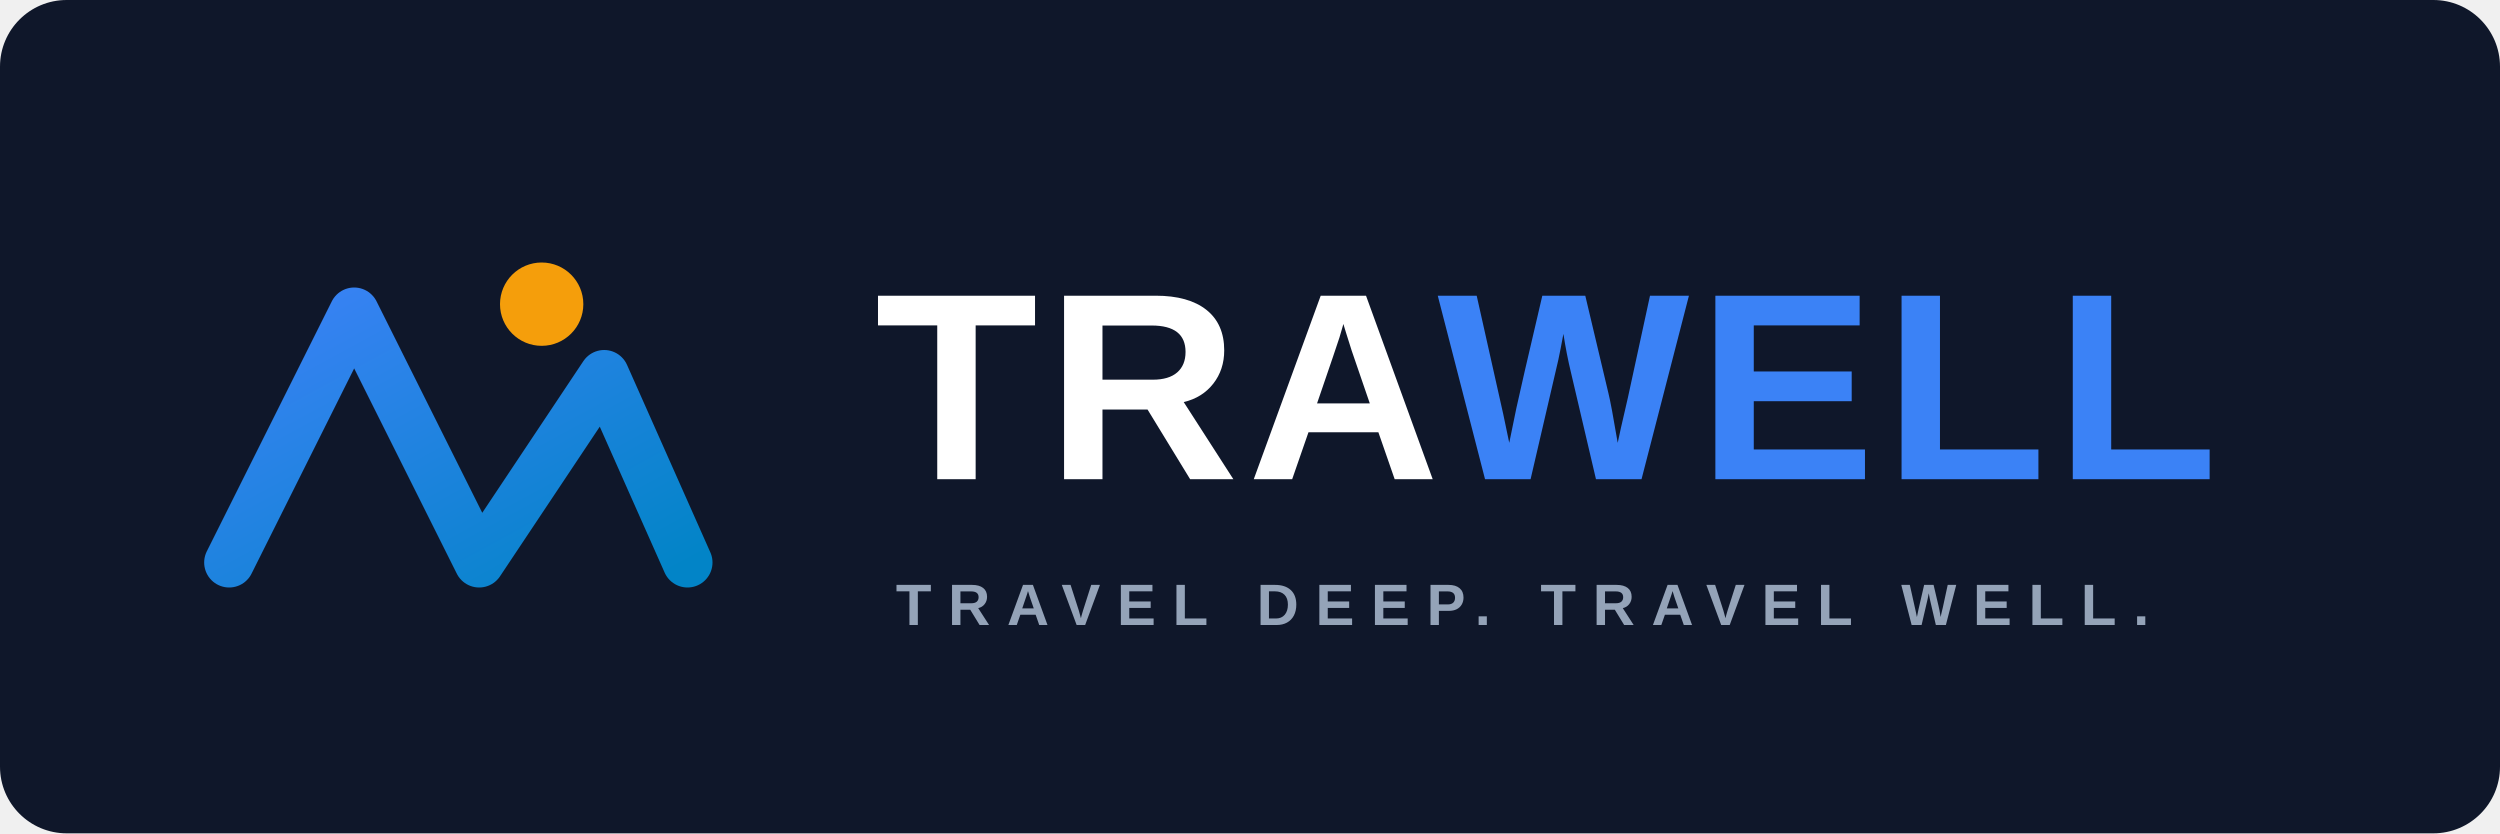
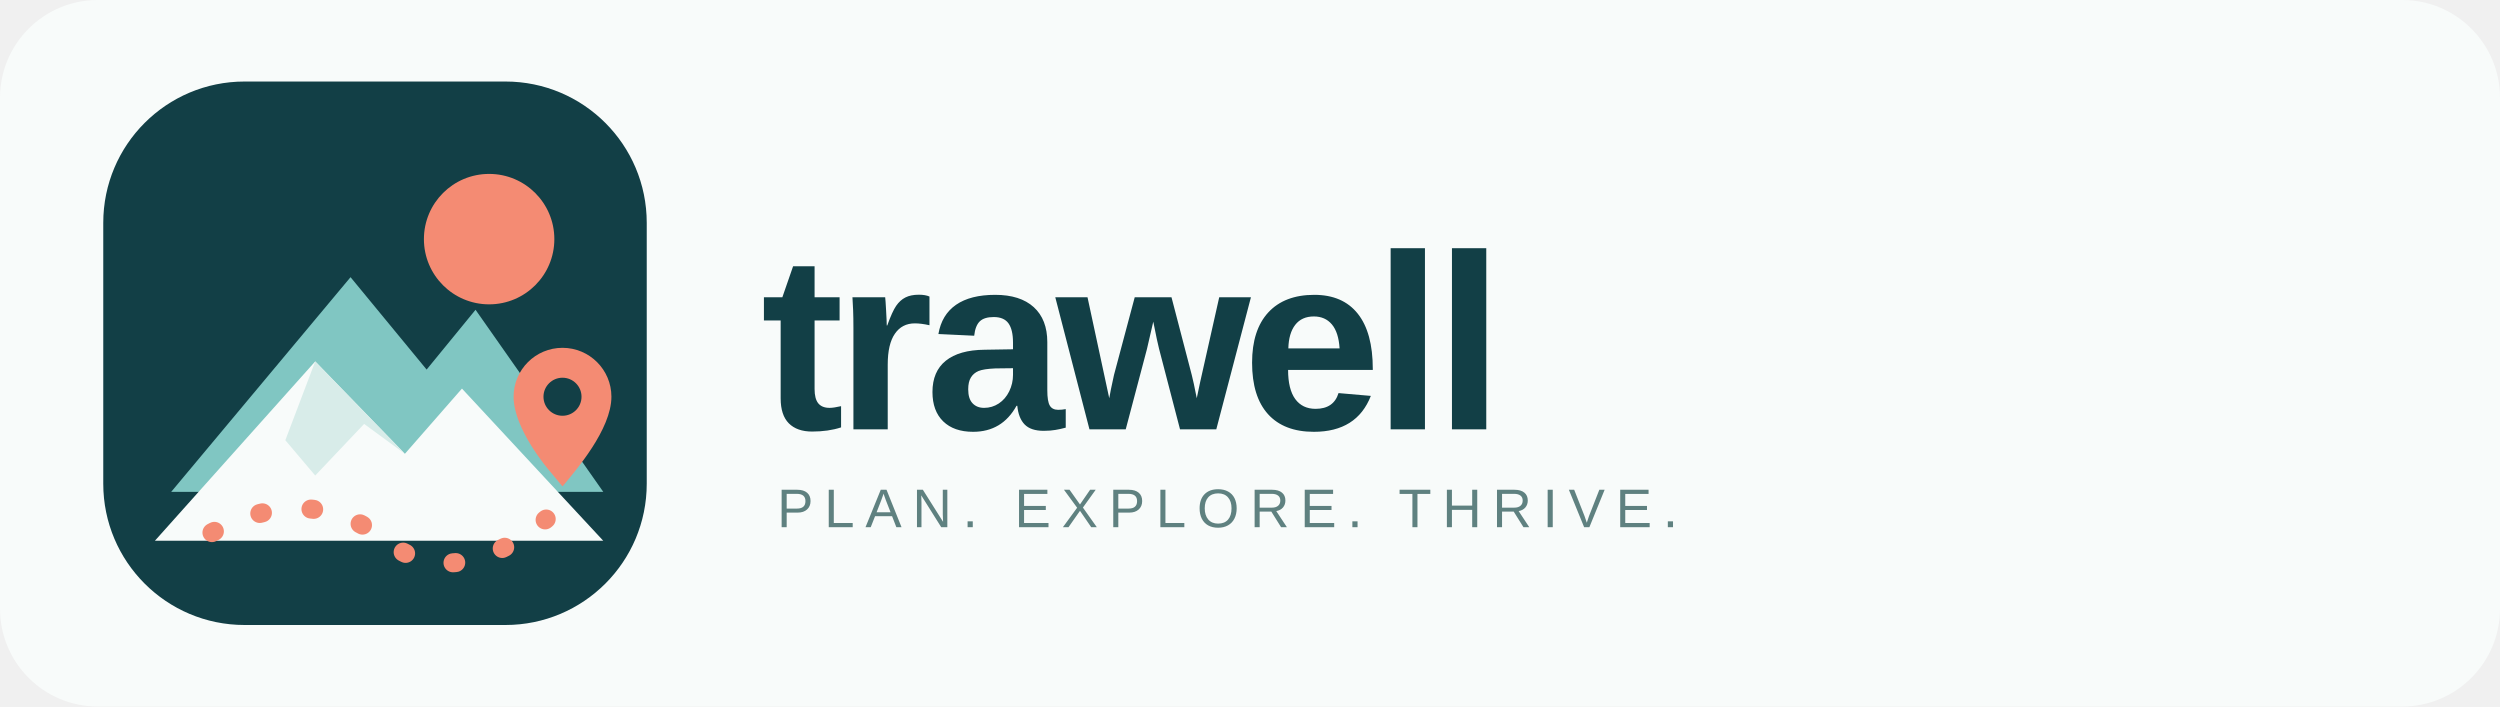
- <svg xmlns="http://www.w3.org/2000/svg" viewBox="0 0 600 200" width="600" height="200">
-   <defs>
-     <linearGradient id="logoGradient" x1="0%" y1="0%" x2="100%" y2="100%">
-       <stop offset="0%" stop-color="#3b82f6" />
-       <stop offset="100%" stop-color="#0284c7" />
-     </linearGradient>
-   </defs>
-   <rect width="600" height="200" fill="#0f172a" rx="16" />
-   <path d="M 55 135 L 85 75 L 115 135 L 145 90 L 165 135" fill="none" stroke="url(#logoGradient)" stroke-width="12" stroke-linecap="round" stroke-linejoin="round" />
-   <circle cx="130" cy="73" r="10" fill="#f59e0b" />
-   <text x="210" y="115" font-family="Arial, sans-serif" font-size="64" font-weight="bold" fill="#ffffff" letter-spacing="2">TRA</text>
-   <text x="345" y="115" font-family="Arial, sans-serif" font-size="64" font-weight="bold" fill="#3b82f6" letter-spacing="2">WELL</text>
-   <text x="215" y="150" font-family="Arial, sans-serif" font-size="14" font-weight="bold" fill="#94a3b8" letter-spacing="4">TRAVEL DEEP. TRAVEL WELL.</text>
+ <svg xmlns="http://www.w3.org/2000/svg" width="920" height="260" viewBox="0 0 920 260" fill="none">
+   <rect width="920" height="260" rx="36" fill="#F8FBFA" />
+   <g transform="translate(38 30)">
+     <rect width="200" height="200" rx="52" fill="#123F46" />
+     <circle cx="142" cy="58" r="24" fill="#F48B73" />
+     <path d="M25 151L91 72L119 106L137 84L184 151H25Z" fill="#80C6C2" />
+     <path d="M19 169L78 103L111 137L132 113L184 169H19Z" fill="#F8FBFA" />
+     <path d="M78 103L111 137L96 126L78 145L67 132L78 103Z" fill="#D8ECE9" />
+     <path d="M40 166C68 151 89 157 104 169C119 181 139 181 163 161" stroke="#F48B73" stroke-width="7" stroke-linecap="round" stroke-dasharray="1 18" />
+     <path d="M164 143C164 143 151 128 151 116C151 106.059 159.059 98 169 98C178.941 98 187 106.059 187 116C187 128 174 143 169 149L164 143Z" fill="#F48B73" />
+     <circle cx="169" cy="116" r="7" fill="#123F46" />
+   </g>
+   <text x="280" y="158" fill="#123F46" font-family="Avenir Next, Montserrat, Poppins, Arial, sans-serif" font-size="92" font-weight="700" letter-spacing="-3">
+     trawell
+   </text>
+   <text x="286" y="194" fill="#5F8180" font-family="Avenir Next, Montserrat, Poppins, Arial, sans-serif" font-size="20" font-weight="500" letter-spacing="4">
+     PLAN. EXPLORE. THRIVE.
+   </text>
</svg>
